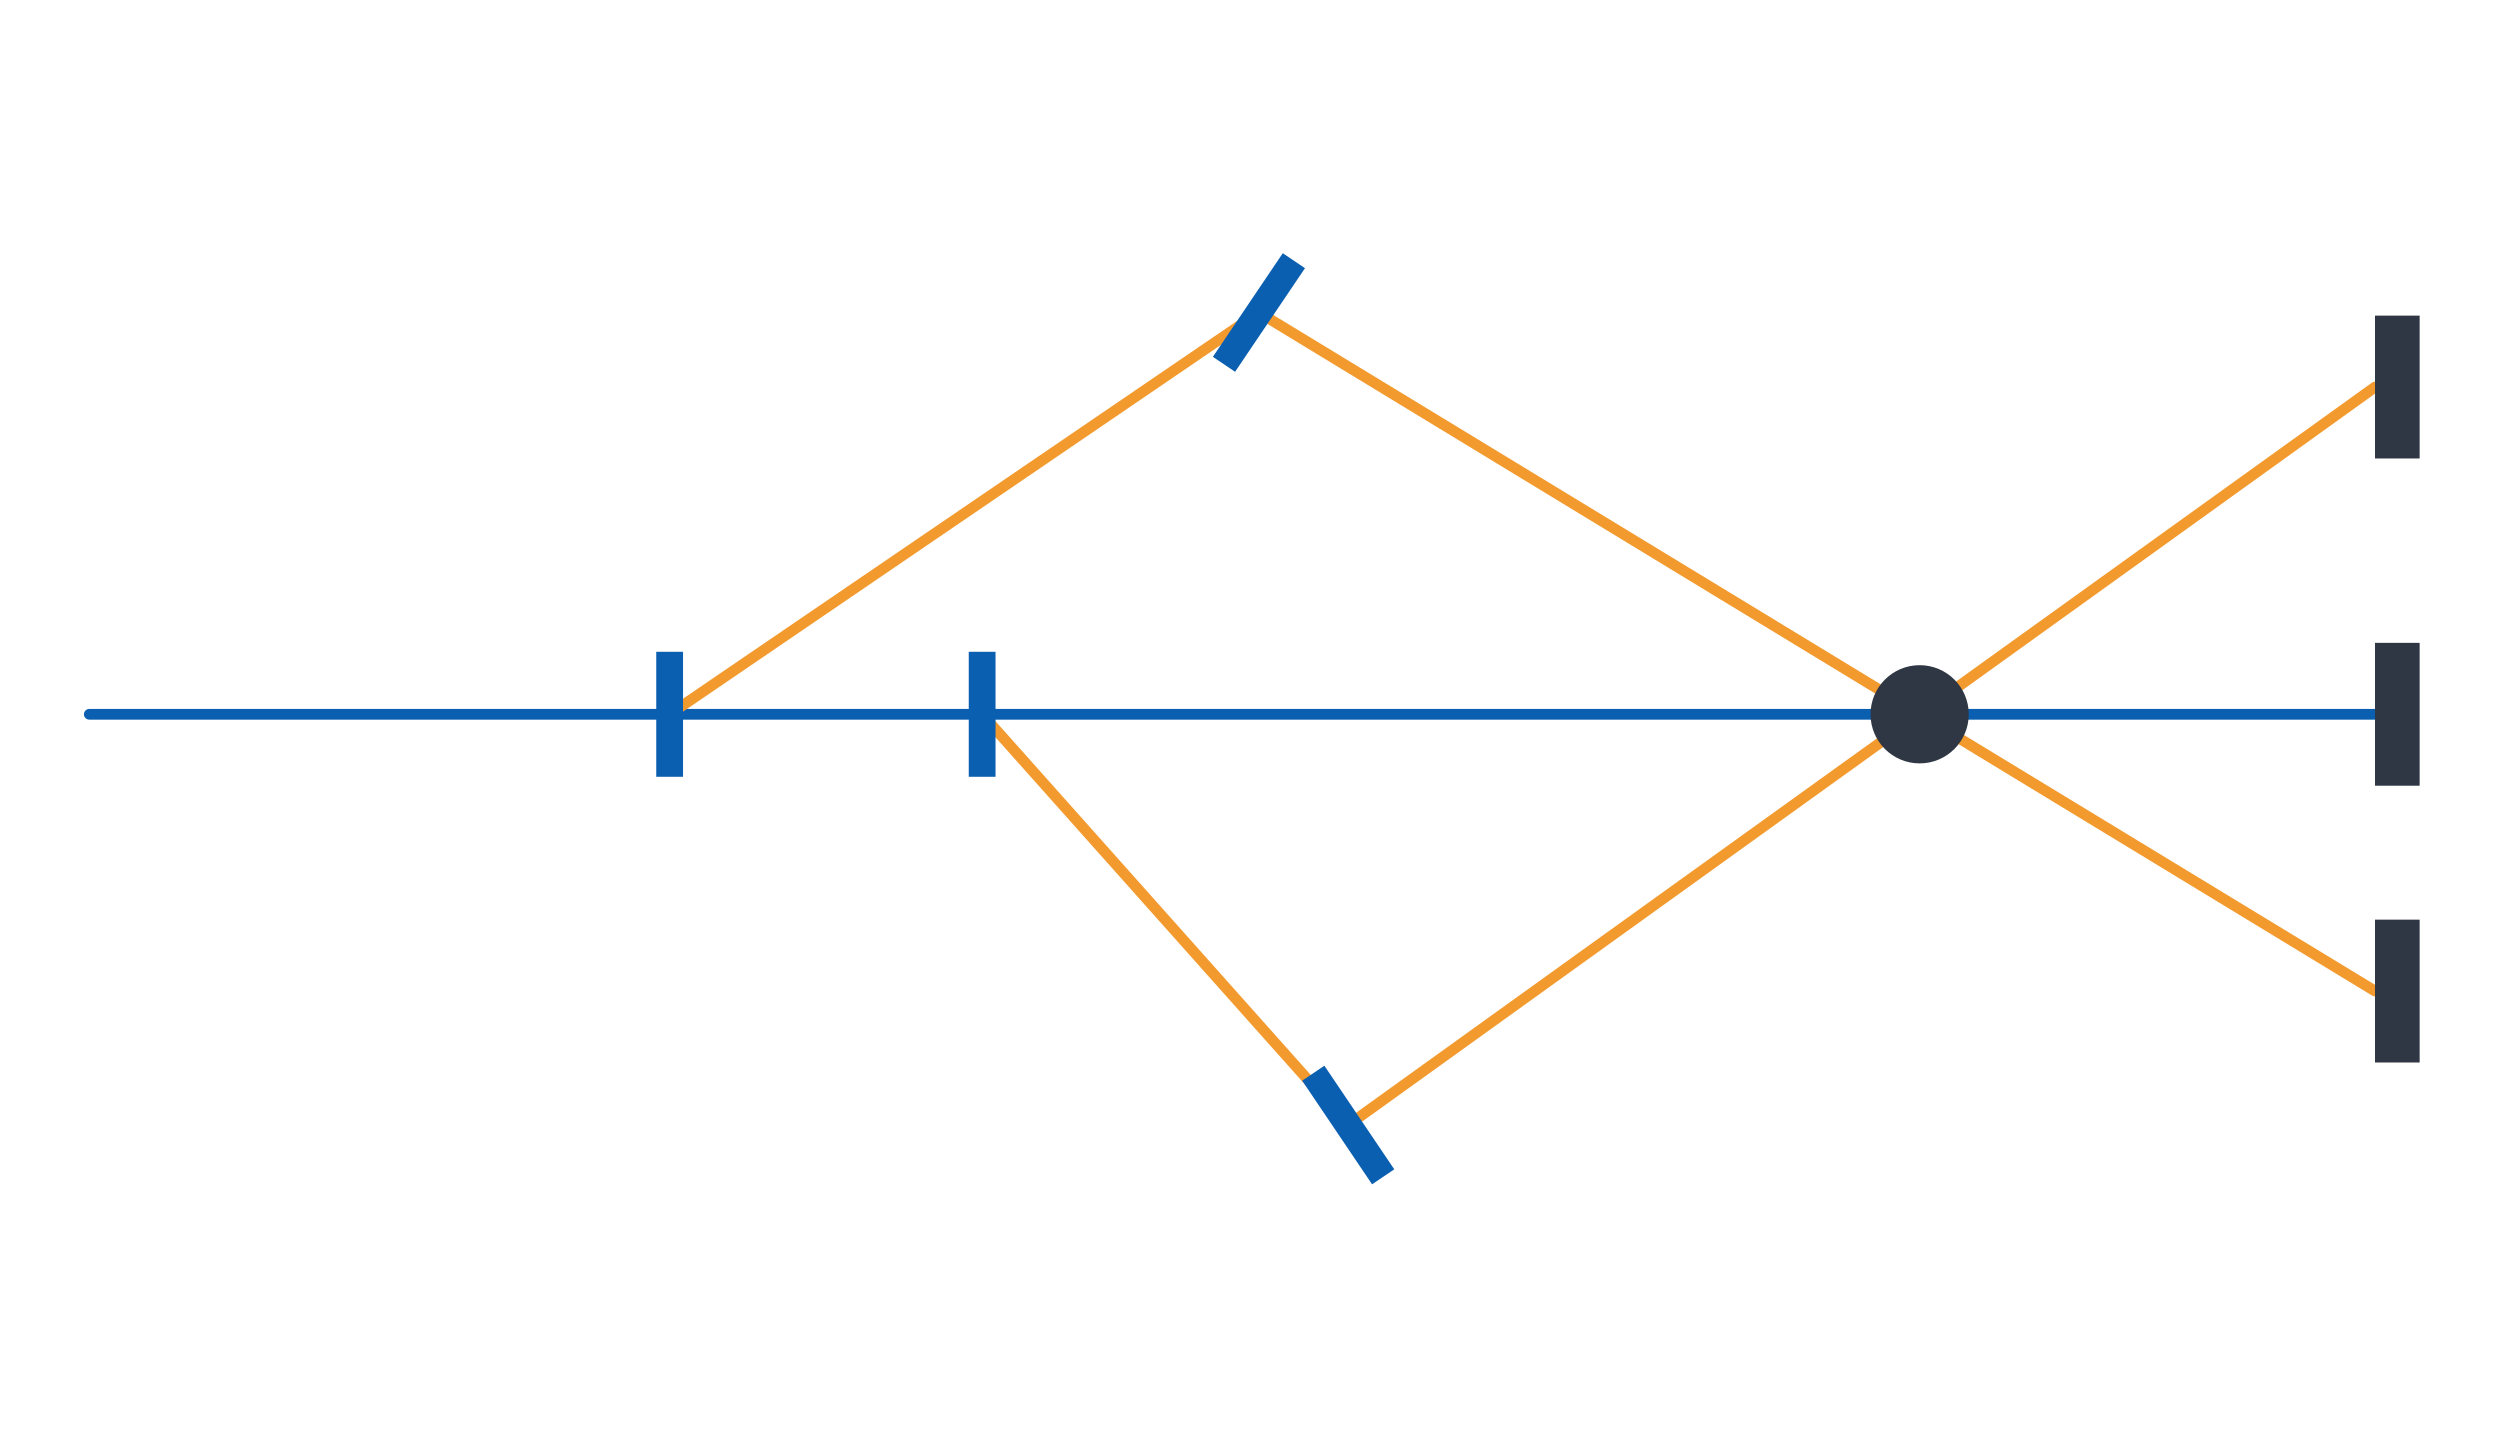
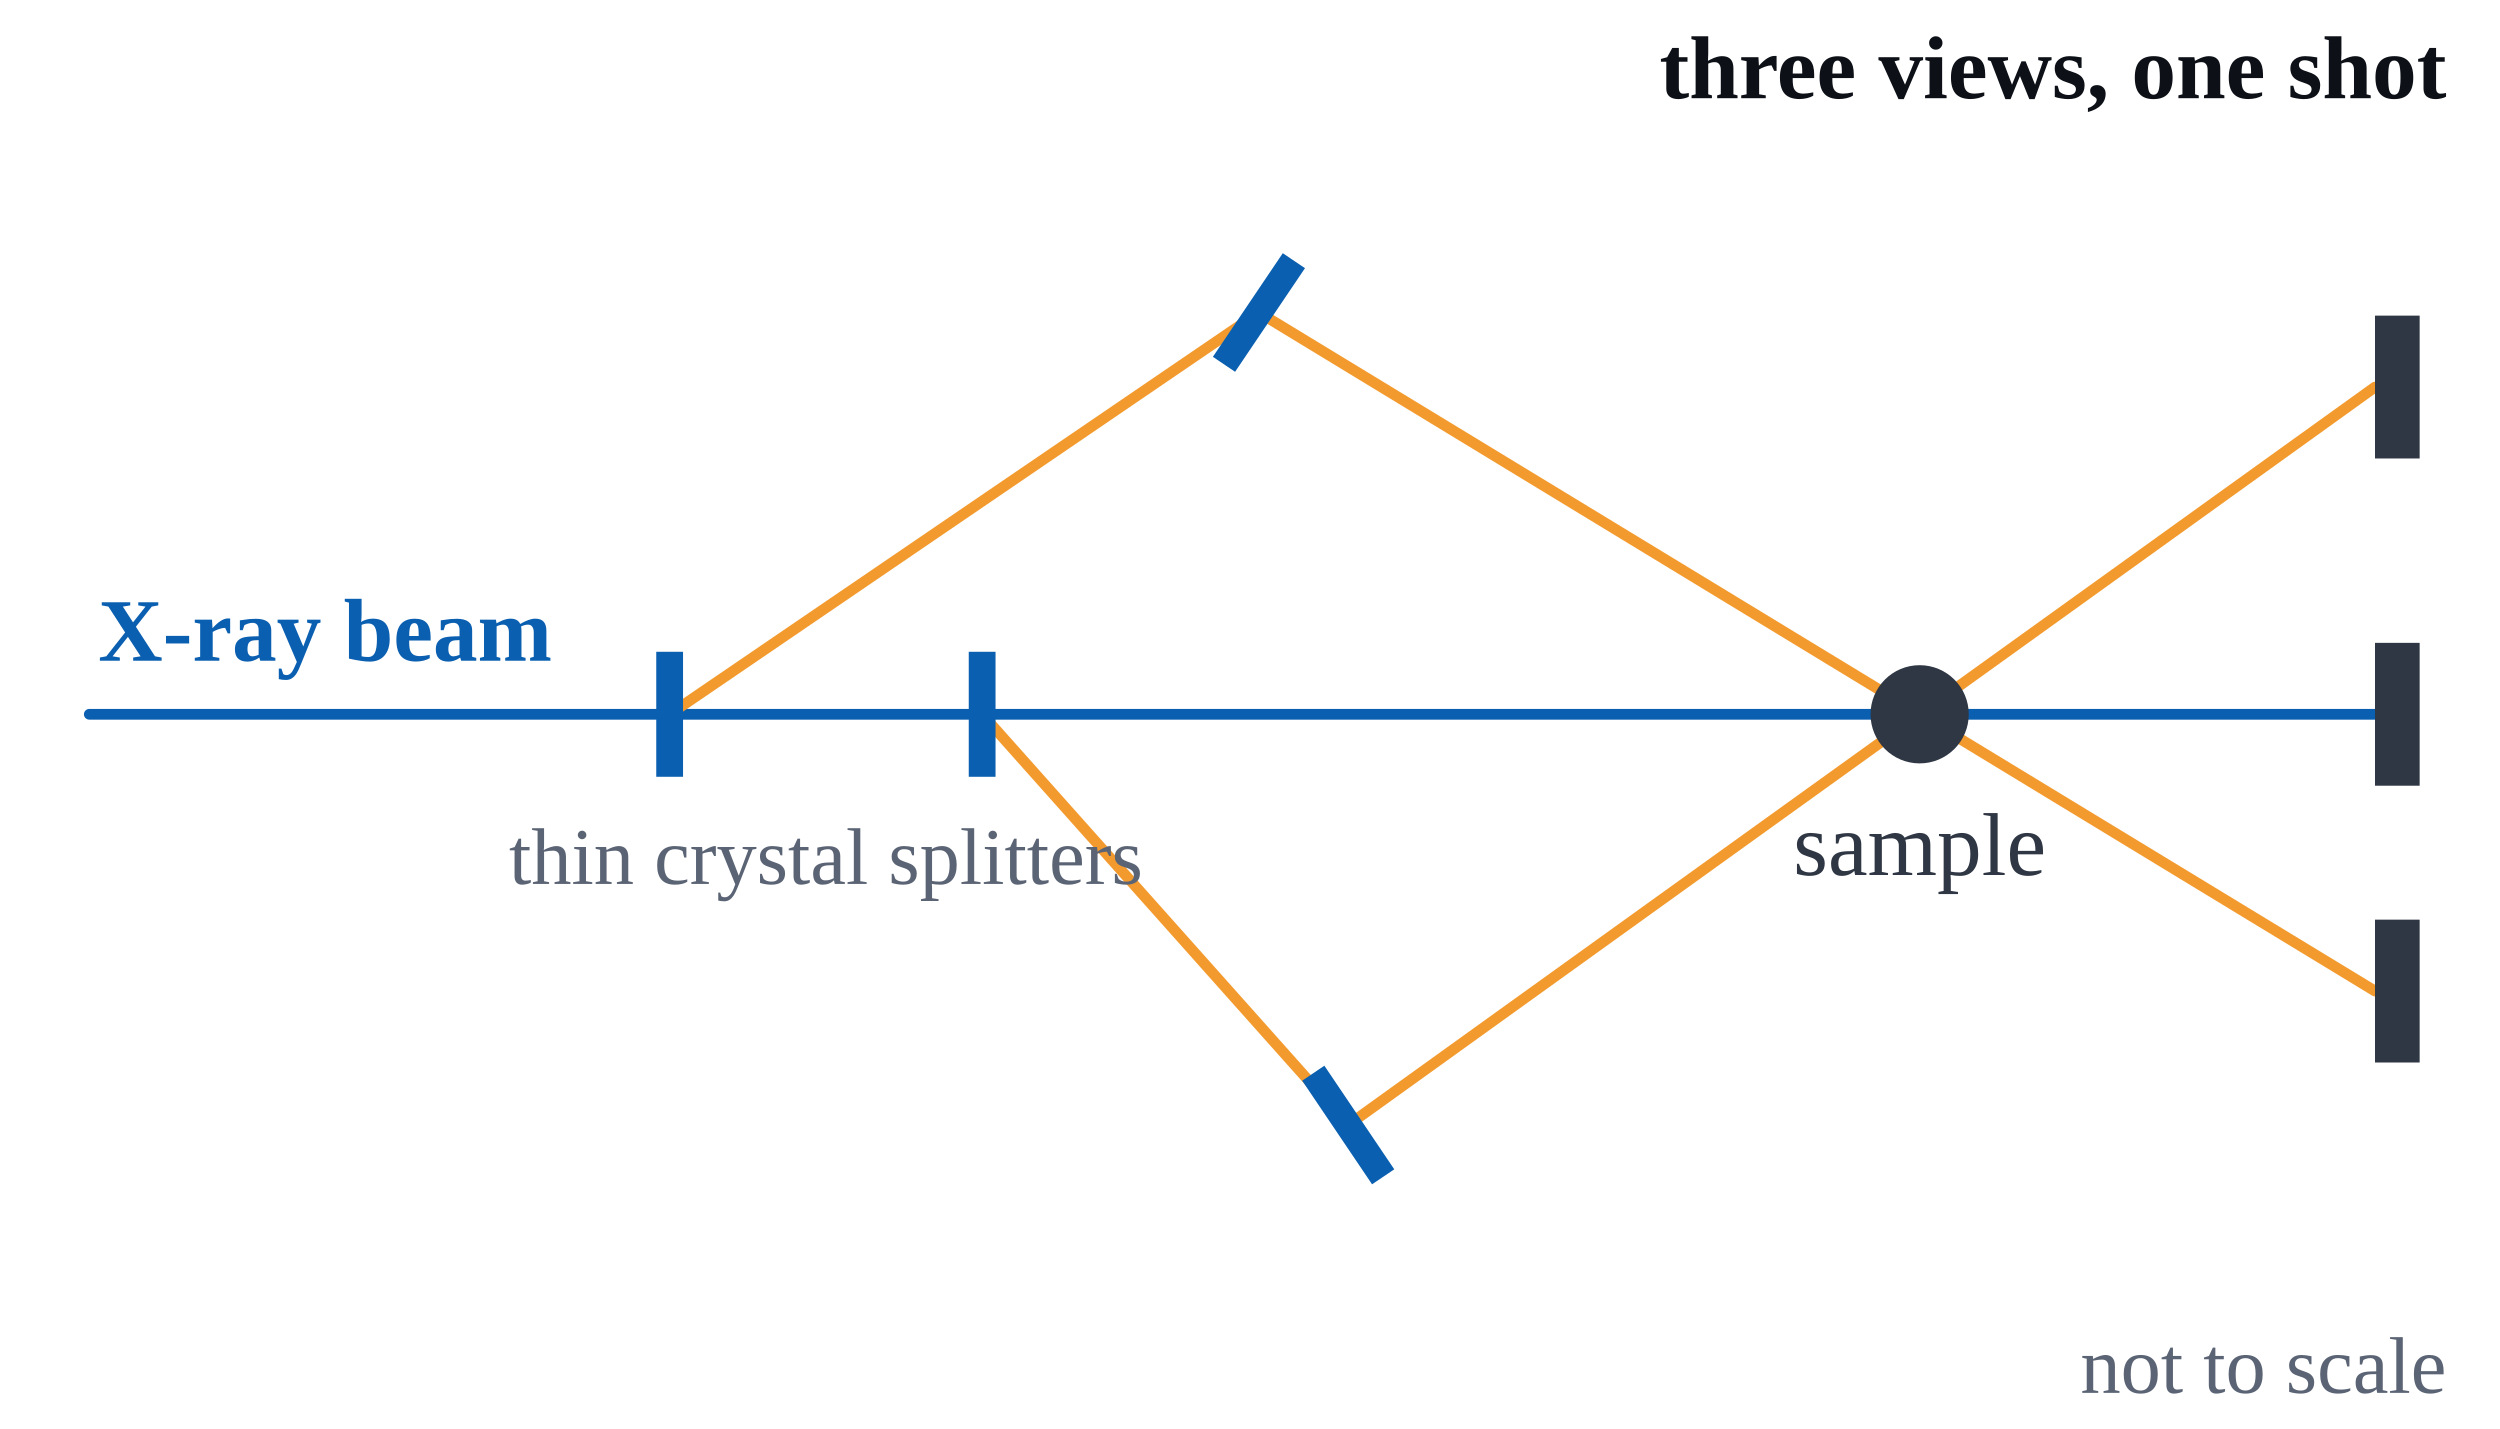
<svg xmlns="http://www.w3.org/2000/svg" class="fig" viewBox="0 0 560 320" role="img" aria-labelledby="fig-split-t fig-split-d">
  <style>.plane { fill: none; stroke: #8e9aab; stroke-width: 1.3; }
.body { fill: #f3f5f8; stroke: #dde3eb; }
.xtal-fill { fill: #dce8f6; stroke: #0a5fb0; }
.ray, .ray2, .photon { fill: none; stroke-width: 2.4; stroke-linecap: round; stroke-linejoin: round; }
.ray { stroke: #0a5fb0; }
.ray2 { stroke: #f39a2e; }
.photon { stroke: #6b7686; stroke-width: 1.6; }
.ref { fill: none; stroke: #5b6474; stroke-width: 1; stroke-dasharray: 4 4; }
.dim { stroke: #5b6474; stroke-width: 1; }
.tip { fill: #0a5fb0; }
.tip2 { fill: #f39a2e; }
.block { fill: #f3f5f8; stroke: #aab4c2; }
.block.xtal { fill: #e6eef8; }
.atom { fill: #7d899a; }
.tile { fill: #0a5fb0; }
.det, .sample { fill: #2f3744; }
.lbl { fill: #2f3744; font-size: 16px; }
.note { fill: #5b6474; font-size: 14px; }
.strong { fill: #0d1117; font-weight: 600; }
.blue { fill: #0a5fb0; font-weight: 600; }
.orange { fill: #b45f0c; font-weight: 600; }
.sub { font-size: 12px; }
.axis { stroke: #2f3744; stroke-width: 1.4; }
.curve { fill: none; stroke: #2f3744; stroke-width: 2; }
.kid { fill: none; stroke: #0a5fb0; stroke-width: 1.6; }
.pol { fill: none; stroke: #0a5fb0; stroke-width: 2; }
.xtal-line { fill: none; stroke: #9ec3ea; stroke-width: 9; }
.area { stroke: none; opacity: .14; }
.ray-area { fill: #0a5fb0; }
.ray2-area { fill: #f39a2e; }
+ .lbl { font-size: 20px; } .note { font-size: 18px; } .sub { font-size: 15px; } @media (max-width: 360px) { .line-fig { padding-inline: 2px; } .lbl { font-size: 20.5px; } .note { font-size: 19.5px; } } }
text { display: none; }</style>
  <defs>
    <marker id="fig-split-a" viewBox="0 0 10 10" refX="8" refY="5" markerWidth="7" markerHeight="7" orient="auto-start-reverse">
      <path class="tip" d="M0 0L10 5L0 10z" />
    </marker>
    <marker id="fig-split-b" viewBox="0 0 10 10" refX="8" refY="5" markerWidth="7" markerHeight="7" orient="auto-start-reverse">
      <path class="tip2" d="M0 0L10 5L0 10z" />
    </marker>
  </defs>
  <polyline class="ray" points="20,160 150,160 220,160 430,160 532,160" />
  <polyline class="ray2" points="150,160 282,70 430,160 532,222" />
  <polyline class="ray2" points="220,160 302,252 430,160 532,86.7" />
  <rect class="tile" x="147" y="146" width="6" height="28" transform="rotate(0 150 160)" />
  <rect class="tile" x="217" y="146" width="6" height="28" transform="rotate(0 220 160)" />
  <rect class="tile" x="279" y="56" width="6" height="28" transform="rotate(34 282 70)" />
  <rect class="tile" x="299" y="238" width="6" height="28" transform="rotate(-34 302 252)" />
  <circle class="sample" cx="430" cy="160" r="11" />
  <rect class="det" x="532" y="206" width="10" height="32" />
  <rect class="det" x="532" y="144" width="10" height="32" />
  <rect class="det" x="532" y="70.7" width="10" height="32" />
  <text class="lbl blue" x="22" y="148" text-anchor="start">X-ray beam</text>
  <text class="note" x="185" y="198" text-anchor="middle">thin crystal splitters</text>
  <text class="lbl" x="430" y="196" text-anchor="middle">sample</text>
  <text class="lbl strong" x="548" y="22" text-anchor="end">three views, one shot</text>
  <text class="note" x="548" y="312" text-anchor="end">not to scale</text>
</svg>
